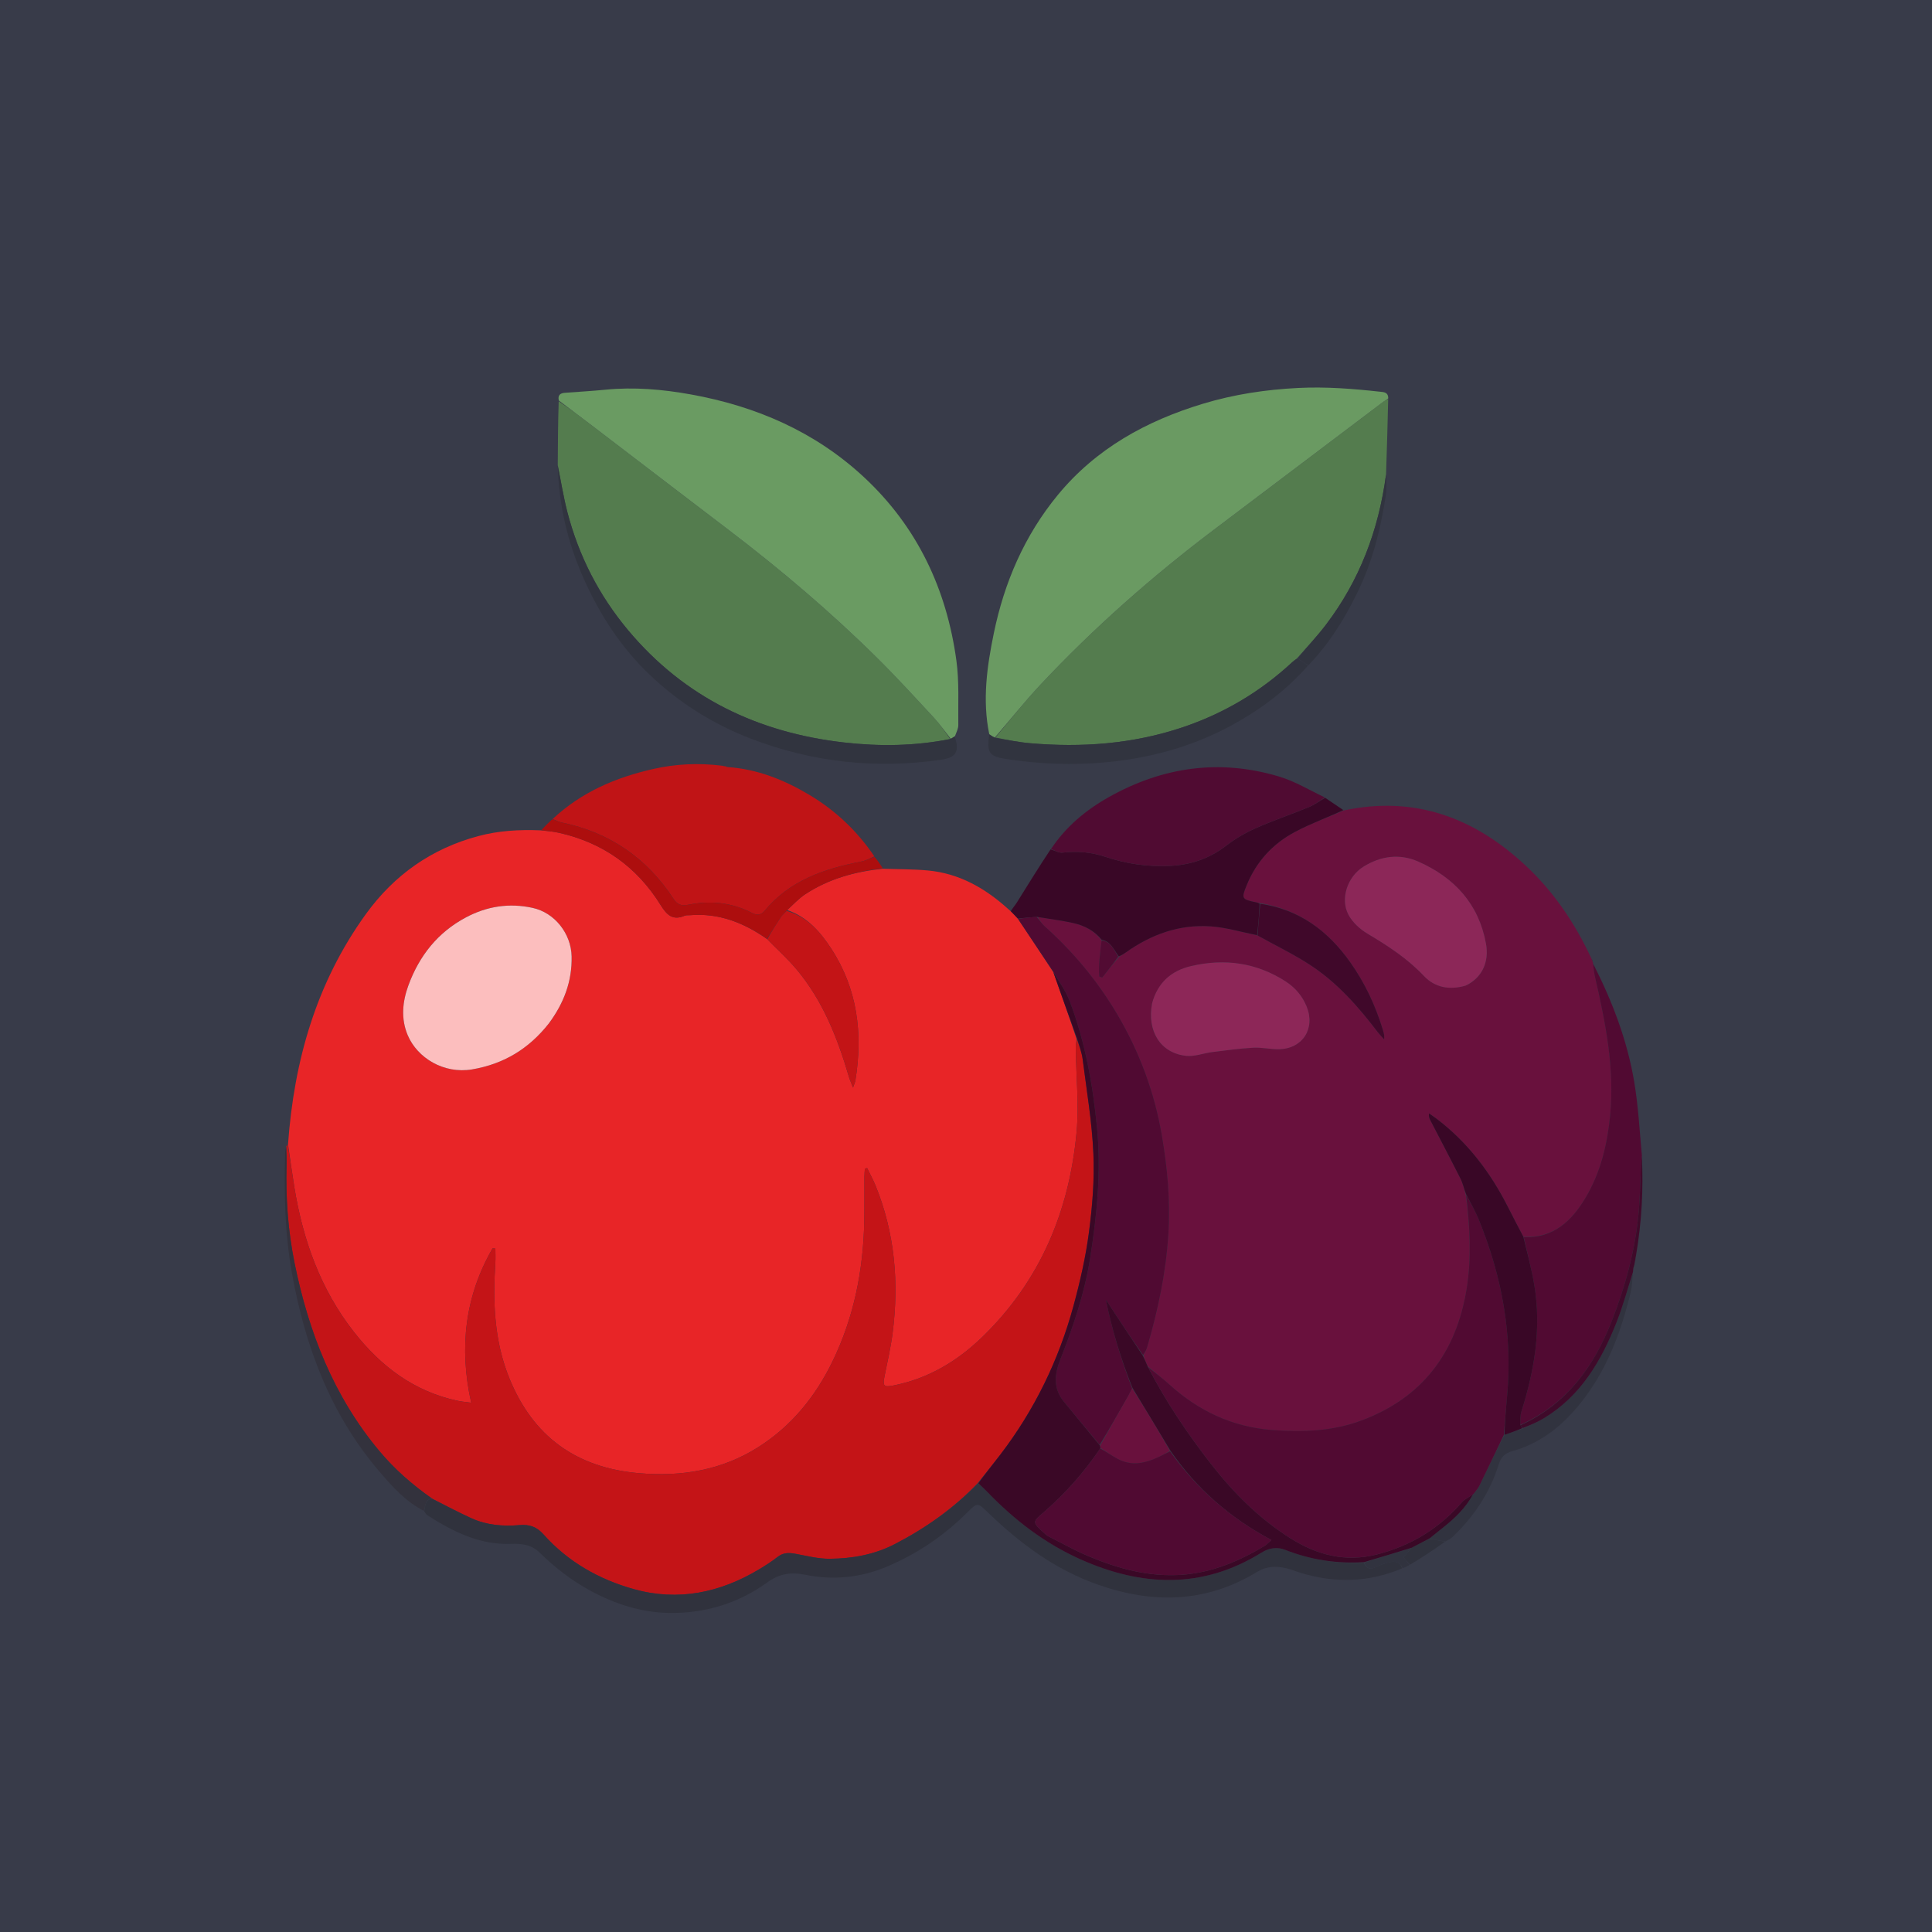
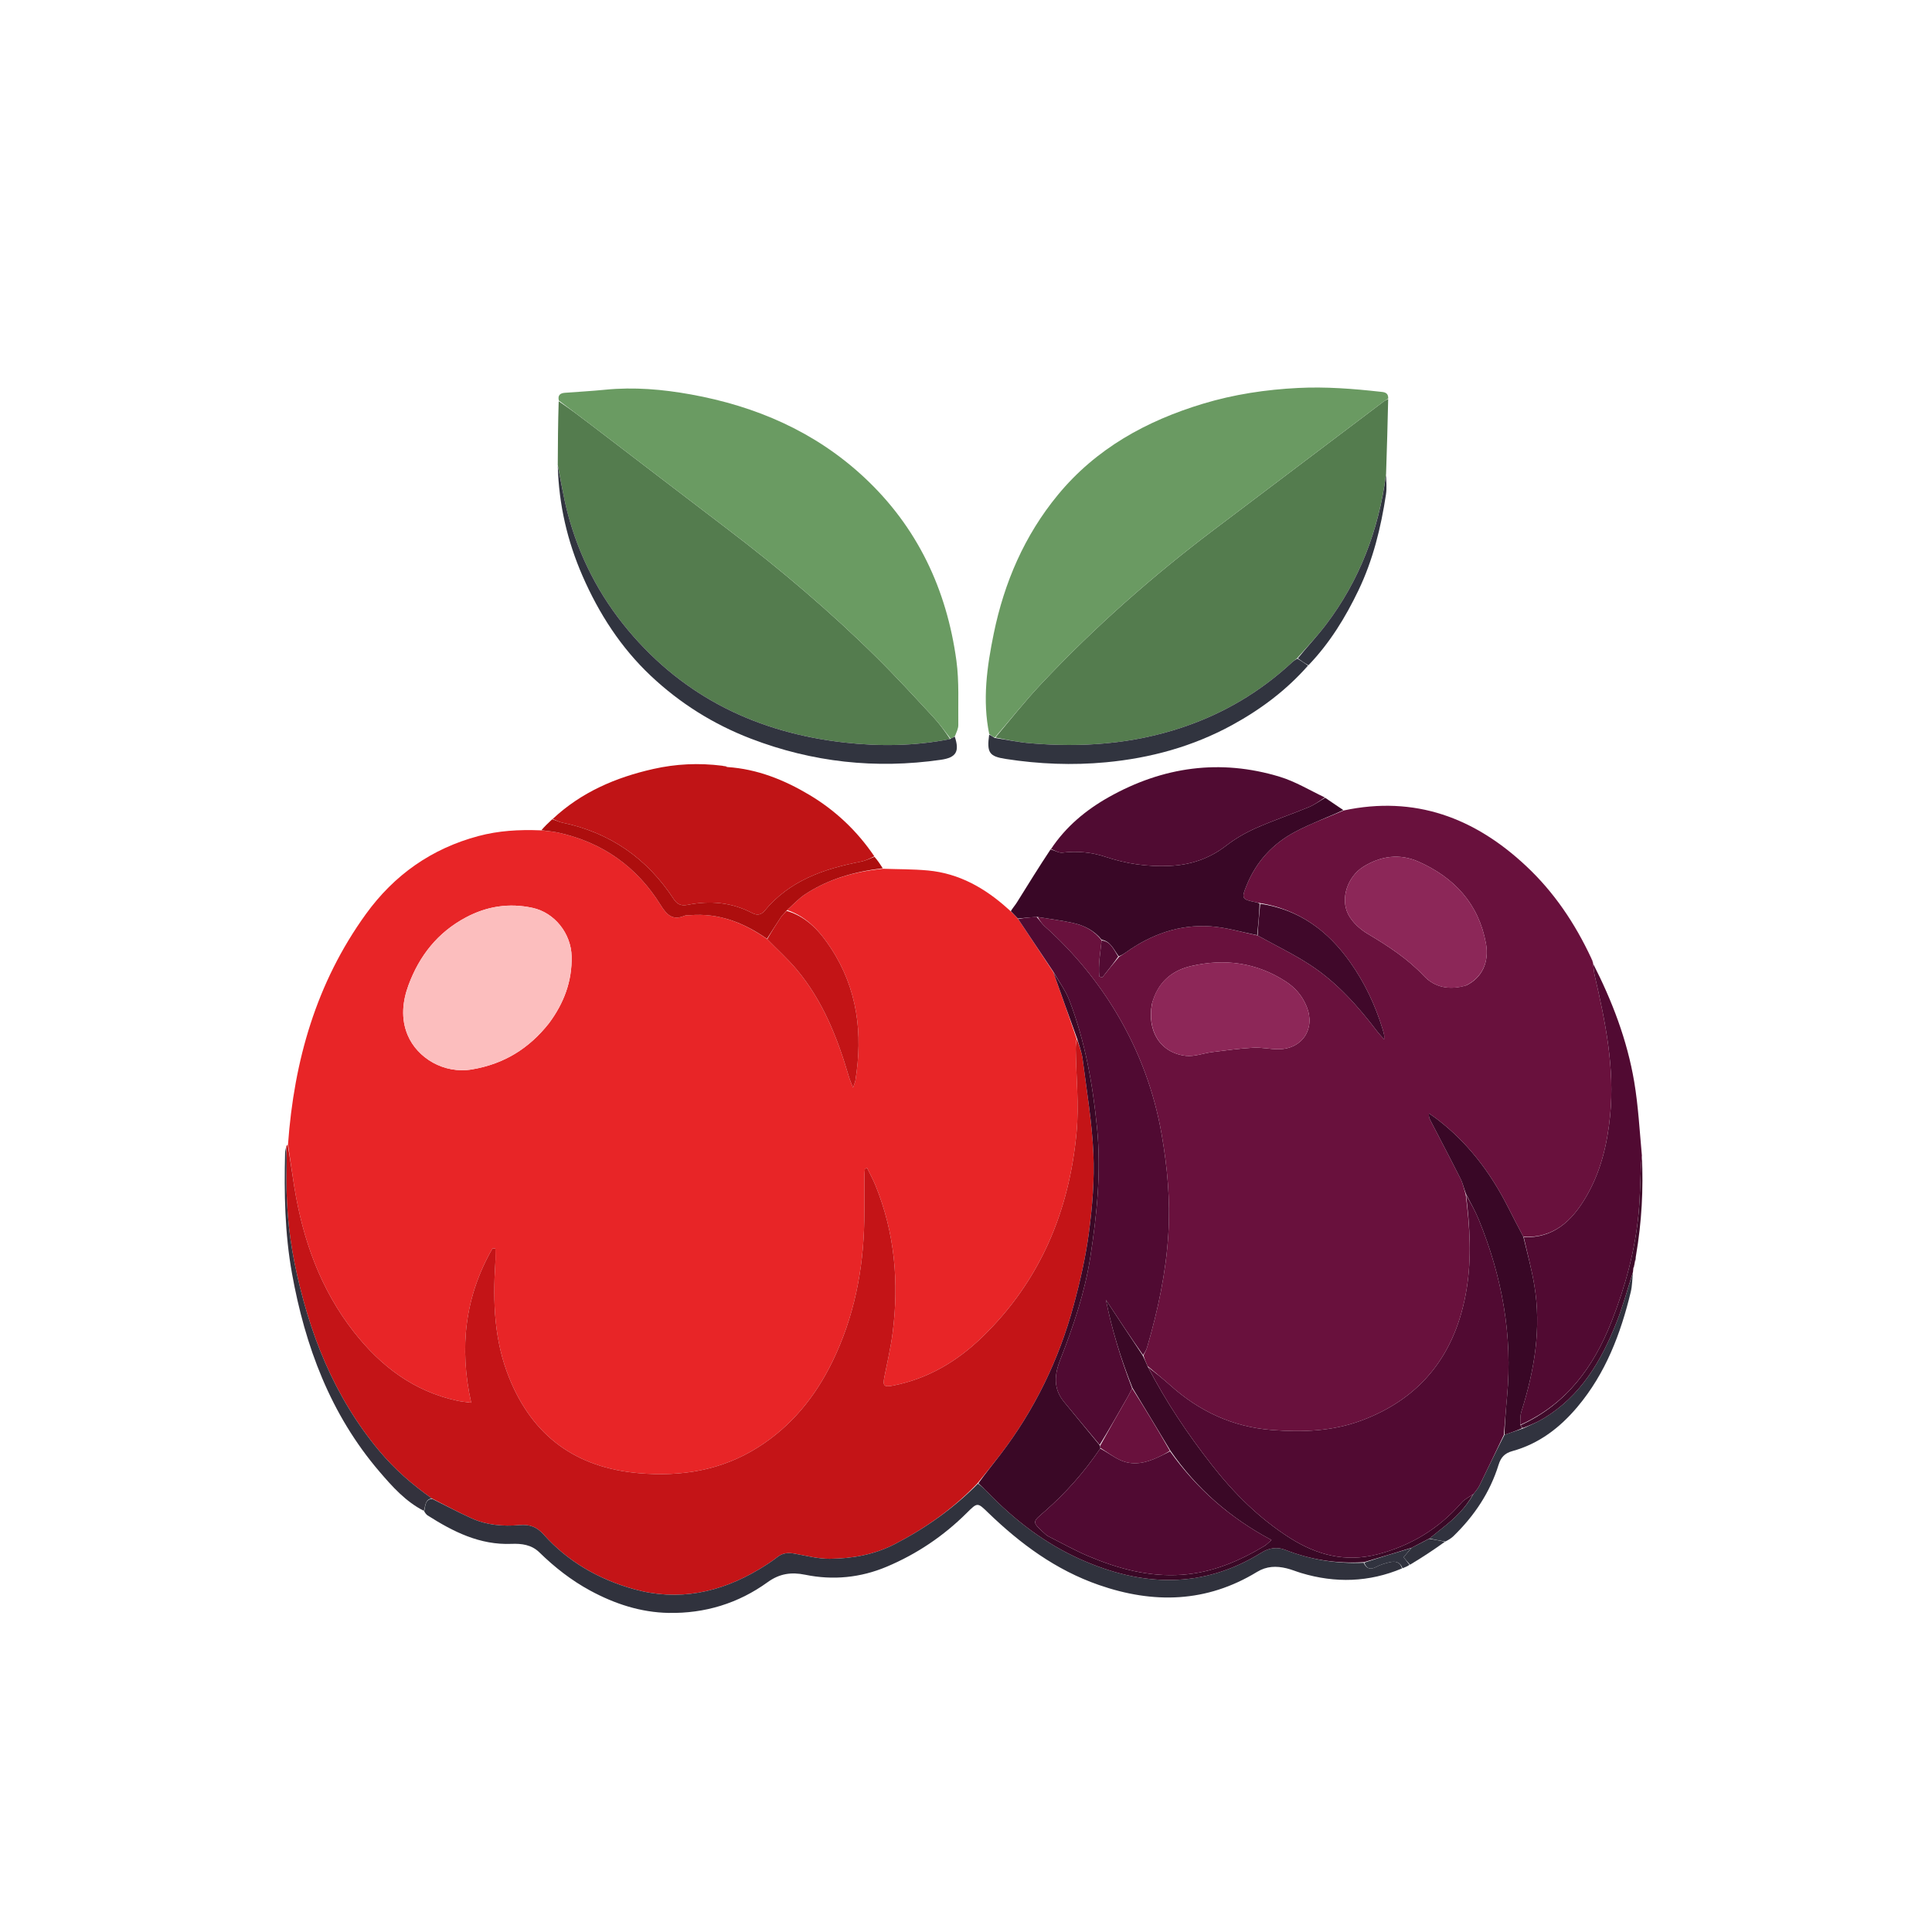
<svg xmlns="http://www.w3.org/2000/svg" version="1.1" id="Layer_1" x="0px" y="0px" width="1254" height="1254" viewBox="0 0 1254 1254" enable-background="new 0 0 1254 1254" xml:space="preserve">
-   <rect x="0" y="0" width="1254" height="1254" fill="#383B49" />
  <path fill="#E82527" opacity="1" stroke="none" d=" M573.062,563.883   C582.805,564.223 592.59,564.1 602.282,564.998   C622.557,566.877 639.345,576.444 654.202,589.851   C654.572,590.185 654.948,590.511 655.792,591.252   C657.742,593.182 659.222,594.699 660.838,596.527   C668.523,608.098 676.07,619.358 683.7,631.032   C688.827,645.583 693.871,659.721 698.748,674.23   C698.462,676.748 698.214,678.894 698.244,681.036   C698.494,698.986 700.408,717.083 698.774,734.856   C694.045,786.279 675.009,831.667 637.322,868.053   C621.08,883.733 602.171,894.935 579.682,899.327   C573.708,900.494 572.863,899.562 574.062,893.548   C575.949,884.08 578.165,874.643 579.387,865.083   C583.58,832.3 580.809,800.234 568.226,769.377   C566.661,765.54 564.634,761.891 562.821,758.155   C562.334,758.297 561.847,758.44 561.36,758.583   C561.254,760.331 561.064,762.08 561.056,763.829   C561.011,773.328 561.149,782.829 560.97,792.325   C560.369,824.198 554.364,854.859 540.32,883.716   C529.215,906.535 513.704,925.63 492.194,939.279   C468.481,954.327 442.303,958.612 414.564,956.189   C373.913,952.638 345.908,932.333 330.57,894.498   C320.795,870.385 319.836,845.242 321.502,819.752   C321.705,816.648 321.53,813.518 321.53,810.4   C320.916,810.364 320.303,810.328 319.689,810.292   C301.796,841.357 297.88,874.645 305.837,910.472   C302.165,909.957 299.57,909.752 297.045,909.216   C268.743,903.212 247.221,886.844 229.757,864.59   C208.002,836.869 196.606,804.789 191.019,770.383   C189.527,761.194 188.294,751.963 186.942,742.751   C190.837,688.551 205.268,637.86 237.487,593.296   C255.845,567.902 280.145,550.744 310.608,542.636   C323.547,539.192 336.719,538.38 350.927,538.941   C355.443,539.427 359.113,539.705 362.667,540.499   C391.224,546.878 413.358,562.589 428.744,587.355   C432.754,593.81 436.57,597.702 444.398,594.354   C445.413,593.92 446.698,594.12 447.858,594.024   C466.555,592.472 482.802,598.895 498,609.612   C504.483,616.261 511.221,622.285 516.977,629.134   C534.132,649.544 543.64,673.8 551.037,699.035   C551.599,700.951 552.455,702.78 553.669,705.935   C554.526,703.397 555.036,702.375 555.211,701.299   C560.157,670.848 556.591,641.84 539.429,615.577   C532.389,604.803 523.918,595.102 510.977,590.703   C514.906,587.038 518.41,583.221 522.607,580.454   C537.879,570.387 555.024,565.699 573.062,563.883  M356.476,663.966   C365.977,651.135 371.374,636.959 371.024,620.773   C370.704,605.965 360.044,592.397 345.699,589.275   C330.53,585.973 316.11,588.168 302.374,595.485   C284.115,605.211 272.203,620.33 265.149,639.394   C261.213,650.03 260.114,661.202 264.621,671.89   C270.902,686.78 288.182,697.174 306.332,694.123   C326.911,690.664 343.26,680.761 356.476,663.966  z" />
  <path fill="#69113D" opacity="1" stroke="none" d=" M872.181,526.039   C918.366,516.222 957.127,530.73 990.688,562.231   C1008.659,579.098 1022.189,599.126 1032.856,621.963   C1033.376,623.404 1033.697,624.209 1034.018,625.013   C1034.018,625.013 1033.977,625.004 1033.985,625.419   C1034.383,628.462 1034.596,631.131 1035.191,633.711   C1042.057,663.451 1048.12,693.223 1045.083,724.099   C1043.231,742.927 1038.912,760.935 1029.227,777.268   C1020.225,792.451 1008.377,803.746 988.765,802.753   C985.193,796.016 981.851,789.524 978.541,783.016   C967.235,760.787 952.472,741.36 932.476,726.177   C930.858,724.948 929.155,723.829 927.492,722.659   C927.256,724.612 927.703,725.8 928.282,726.919   C934.852,739.615 941.533,752.254 947.959,765.021   C949.505,768.091 950.22,771.579 951.322,775.292   C954.029,796.088 955.272,816.451 951.893,836.914   C945.084,878.147 923.128,907.33 883.6,922.033   C864.898,928.989 845.278,929.737 825.445,928.161   C799.986,926.138 778.326,916.002 759.511,899.092   C754.832,894.887 749.869,890.999 744.856,886.676   C743.777,884.255 742.876,882.124 742.198,879.717   C743.148,877.77 744.07,876.156 744.576,874.421   C751.59,850.382 756.791,826.089 758.343,800.928   C759.691,779.095 757.712,757.67 753.999,736.323   C749.183,708.638 739.507,682.644 725.204,658.434   C712.487,636.908 696.705,617.888 678.056,601.223   C676.133,599.504 674.757,597.173 673.525,595.197   C681.445,596.508 689.038,597.431 696.47,599.076   C703.716,600.681 710.228,603.989 715.01,610.384   C714.178,618.466 712.804,626.112 713.489,633.792   C714.129,634.029 714.768,634.267 715.408,634.505   C718.946,630.058 722.485,625.612 726.351,621.047   C728.051,620.007 729.446,619.118 730.792,618.16   C747.259,606.434 765.531,599.868 785.792,601.268   C795.943,601.969 805.931,605.022 816.288,607.201   C828.05,613.755 839.967,619.438 850.883,626.639   C868.139,638.021 881.711,653.419 894.16,669.797   C895.239,671.217 896.516,672.486 898.413,674.629   C898.413,672.732 898.499,672.232 898.397,671.774   C898.105,670.477 897.782,669.183 897.392,667.911   C892.625,652.364 885.77,637.83 876.35,624.536   C861.891,604.13 843.165,590.238 817.562,586.127   C816.512,585.915 815.863,585.774 815.213,585.642   C805.897,583.75 805.618,583.246 809.255,574.375   C815.485,559.176 826.106,547.67 840.383,540.038   C850.567,534.594 861.553,530.652 872.181,526.039  M951.745,639.576   C961.757,634.706 966.73,624.696 964.491,612.413   C959.794,586.648 943.965,569.601 920.711,559.278   C908.554,553.881 896.254,555.488 884.874,562.583   C874.766,568.885 869.708,583.214 875.191,593.649   C877.806,598.627 882.698,603.11 887.616,606.04   C900.83,613.912 913.526,622.126 924.219,633.464   C931.345,641.02 940.857,642.785 951.745,639.576  M747.697,651.514   C744.346,669.293 753.213,683.477 769.785,685.314   C775.327,685.928 781.161,683.585 786.896,682.864   C795.737,681.754 804.587,680.528 813.471,680.032   C818.908,679.728 824.419,681.074 829.89,681.021   C845.386,680.871 853.952,667.693 848.091,653.279   C845.308,646.436 840.644,640.997 834.503,637.026   C815.546,624.769 794.882,621.984 773.154,627.028   C760.372,629.995 751.473,637.64 747.697,651.514  M899.478,676.501   C899.478,676.501 899.514,676.489 899.478,676.501  z" />
  <path fill="#C41417" opacity="1" stroke="none" d=" M186.686,742.906   C188.294,751.963 189.527,761.194 191.019,770.383   C196.606,804.789 208.002,836.869 229.757,864.59   C247.221,886.844 268.743,903.212 297.045,909.216   C299.57,909.752 302.165,909.957 305.837,910.472   C297.88,874.645 301.796,841.357 319.689,810.292   C320.303,810.328 320.916,810.364 321.53,810.4   C321.53,813.518 321.705,816.648 321.502,819.752   C319.836,845.242 320.795,870.385 330.57,894.498   C345.908,932.333 373.913,952.638 414.564,956.189   C442.303,958.612 468.481,954.327 492.194,939.279   C513.704,925.63 529.215,906.535 540.32,883.716   C554.364,854.859 560.369,824.198 560.97,792.325   C561.149,782.829 561.011,773.328 561.056,763.829   C561.064,762.08 561.254,760.331 561.36,758.583   C561.847,758.44 562.334,758.297 562.821,758.155   C564.634,761.891 566.661,765.54 568.226,769.377   C580.809,800.234 583.58,832.3 579.387,865.083   C578.165,874.643 575.949,884.08 574.062,893.548   C572.863,899.562 573.708,900.494 579.682,899.327   C602.171,894.935 621.08,883.733 637.322,868.053   C675.009,831.667 694.045,786.279 698.774,734.856   C700.408,717.083 698.494,698.986 698.244,681.036   C698.214,678.894 698.462,676.748 698.964,674.562   C700.499,678.846 702.157,683.106 702.719,687.506   C705.326,707.896 708.777,728.273 709.685,748.755   C710.438,765.728 709.019,782.965 706.804,799.854   C704.698,815.92 701.04,831.885 696.782,847.546   C687.21,882.758 671.496,915.123 649.257,944.181   C644.513,950.379 639.573,956.426 634.455,962.751   C618.764,979.19 600.765,991.873 580.932,1002.158   C567.582,1009.081 553.233,1011.64 538.534,1011.756   C531.02,1011.816 523.46,1009.82 515.975,1008.459   C511.847,1007.709 508.243,1007.785 504.712,1010.548   C500.92,1013.516 496.824,1016.135 492.686,1018.614   C467.35,1033.79 440.195,1039.504 411.464,1031.482   C388.861,1025.171 368.686,1013.762 352.855,996.013   C348.329,990.938 343.729,989.347 337.227,989.899   C326.556,990.805 315.895,989.961 305.984,985.448   C297.369,981.525 288.997,977.068 280.289,972.578   C267.541,963.626 256.167,953.662 246.366,941.971   C216.6,906.462 200.338,864.74 191.228,819.98   C186.987,799.144 185.409,777.907 185.985,756.576   C186.097,752.418 185.896,748.251 185.839,744.089   C186.036,743.746 186.233,743.404 186.686,742.906  z" />
  <path fill="#547C4E" opacity="1" stroke="none" d=" M901.026,258.989   C900.639,274.973 900.253,290.957 899.653,307.727   C894.839,344.191 882.419,376.784 860.594,405.521   C854.879,413.046 848.311,419.921 841.851,427.274   C840.547,428.307 839.486,429.117 838.51,430.021   C817.802,449.209 794.046,463.224 767.273,472.179   C735.137,482.927 702.125,485.308 668.604,482.406   C661.025,481.75 653.525,480.178 646.09,478.701   C655.898,467.005 665.172,455.231 675.389,444.341   C710.078,407.366 747.993,373.954 788.457,343.418   C824.982,315.855 861.476,288.25 898,260.684   C898.914,259.994 900.013,259.549 901.026,258.989  z" />
  <path fill="#547C4E" opacity="1" stroke="none" d=" M362.026,301.874   C362.099,288.176 362.172,274.477 362.629,260.446   C370.033,265.439 377.068,270.745 384.071,276.092   C413.56,298.612 443.007,321.189 472.532,343.661   C506.458,369.483 538.941,396.991 569.25,426.981   C581.894,439.491 593.909,452.644 606.013,465.689   C610.031,470.02 613.431,474.923 616.708,479.706   C593.696,484.266 570.881,484.521 548.141,481.956   C492.088,475.635 444.322,452.829 407.685,409.046   C388.854,386.541 375.702,360.92 368.298,332.514   C365.673,322.44 364.086,312.095 362.026,301.874  z" />
  <path fill="#6A9A62" opacity="1" stroke="none" d=" M901.052,258.598   C900.013,259.549 898.914,259.994 898,260.684   C861.476,288.25 824.982,315.855 788.457,343.418   C747.993,373.954 710.078,407.366 675.389,444.341   C665.172,455.231 655.898,467.005 645.754,478.654   C644.239,478.116 643.161,477.297 642.083,476.479   C637.538,454.446 640.602,432.672 645.035,411.118   C651.848,377.994 664.958,347.552 686.593,321.267   C711.395,291.136 744.029,273.165 780.824,262.047   C800.977,255.957 821.594,252.864 842.688,251.808   C860.545,250.914 878.149,252.304 895.792,254.255   C898.118,254.512 901.116,254.501 901.052,258.598  z" />
  <path fill="#6A9B62" opacity="1" stroke="none" d=" M617.114,479.565   C613.431,474.923 610.031,470.02 606.013,465.689   C593.909,452.644 581.894,439.491 569.25,426.981   C538.941,396.991 506.458,369.483 472.532,343.661   C443.007,321.189 413.56,298.612 384.071,276.092   C377.068,270.745 370.033,265.439 362.724,259.975   C361.899,256.598 363.55,255.19 366.554,254.962   C375.322,254.295 384.108,253.821 392.855,252.952   C411.55,251.094 430.077,252.705 448.421,256.015   C490.785,263.659 529.148,280.243 560.901,309.83   C595.405,341.982 614.448,382.445 620.772,428.793   C622.647,442.533 621.817,456.653 622.005,470.601   C622.035,472.822 620.892,475.058 619.87,477.745   C618.671,478.657 617.892,479.111 617.114,479.565  z" />
  <path fill="#C01416" opacity="1" stroke="none" d=" M358.712,531.584   C377.242,514.219 399.63,504.608 424.053,499.112   C438.624,495.833 453.338,495.08 468.881,497.025   C470.452,497.467 471.318,497.669 472.185,497.87   C491.504,499.173 508.925,506.133 525.336,515.929   C542.251,526.026 556.29,539.283 567.498,555.807   C564.472,557.304 561.745,558.692 558.858,559.249   C534.894,563.872 512.512,571.489 496.258,591.199   C494.037,593.892 491.316,594.236 488.215,592.613   C474.968,585.683 460.937,584.415 446.476,587.29   C442.298,588.12 439.621,587.141 437.253,583.525   C419.911,557.041 395.83,540.328 364.718,533.894   C362.645,533.466 360.711,532.369 358.712,531.584  z" />
  <path fill="#510A32" opacity="1" stroke="none" d=" M989.01,802.991   C1008.377,803.746 1020.225,792.451 1029.227,777.268   C1038.912,760.935 1043.231,742.927 1045.083,724.099   C1048.12,693.223 1042.057,663.451 1035.191,633.711   C1034.596,631.131 1034.383,628.462 1034,625.405   C1046.314,649.522 1056.141,675.014 1060.711,702.142   C1063.332,717.698 1064.187,733.552 1065.696,750.087   C1065.372,753.549 1065.142,756.195 1065.012,758.845   C1064.556,768.147 1064.475,777.482 1063.634,786.749   C1061.404,811.297 1055.048,834.828 1046.016,857.751   C1034.368,887.313 1016.742,911.422 986.753,924.824   C986.806,921.825 986.651,918.868 987.486,916.223   C995.947,889.424 1000.566,862.21 995.87,834.138   C994.119,823.666 991.327,813.368 989.01,802.991  z" />
  <path fill="#390726" opacity="1" stroke="none" d=" M871.917,525.812   C861.553,530.652 850.567,534.594 840.383,540.038   C826.106,547.67 815.485,559.176 809.255,574.375   C805.618,583.246 805.897,583.75 815.213,585.642   C815.863,585.774 816.512,585.915 817.571,586.542   C817.319,593.691 816.656,600.351 815.993,607.011   C805.931,605.022 795.943,601.969 785.792,601.268   C765.531,599.868 747.259,606.434 730.792,618.16   C729.446,619.118 728.051,620.007 726.173,620.74   C722.791,616.354 721.026,611.043 715.047,609.956   C710.228,603.989 703.716,600.681 696.47,599.076   C689.038,597.431 681.445,596.508 673.137,595.125   C668.469,595.393 664.585,595.804 660.702,596.216   C659.222,594.699 657.742,593.182 656.093,591.403   C657.304,589.344 658.845,587.647 660.04,585.734   C667.203,574.263 674.286,562.742 681.904,551.308   C684.806,552.108 687.305,553.697 689.575,553.419   C699.201,552.237 708.644,553.167 717.671,556.19   C731.124,560.695 744.778,562.64 758.907,562.04   C772.604,561.457 784.847,557.41 795.844,548.914   C801.693,544.396 808.28,540.561 815.04,537.557   C826.274,532.565 837.974,528.633 849.352,523.948   C853.14,522.388 856.541,519.887 860.119,517.816   C863.963,520.406 867.808,522.995 871.917,525.812  z" />
  <path fill="#30323D" opacity="1" stroke="none" d=" M280.518,972.847   C288.997,977.068 297.369,981.525 305.984,985.448   C315.895,989.961 326.556,990.805 337.227,989.899   C343.729,989.347 348.329,990.938 352.855,996.013   C368.686,1013.762 388.861,1025.171 411.464,1031.482   C440.195,1039.504 467.35,1033.79 492.686,1018.614   C496.824,1016.135 500.92,1013.516 504.712,1010.548   C508.243,1007.785 511.847,1007.709 515.975,1008.459   C523.46,1009.82 531.02,1011.816 538.534,1011.756   C553.233,1011.64 567.582,1009.081 580.932,1002.158   C600.765,991.873 618.764,979.19 634.744,962.977   C637.099,964.725 638.96,966.394 640.687,968.193   C658.275,986.51 678.15,1001.784 701.399,1012.151   C741.169,1029.884 780.543,1031.527 818.829,1007.731   C823.72,1004.692 828.917,1003.899 834.124,1005.94   C850.522,1012.366 867.447,1015.075 885.12,1014.344   C887.065,1018.488 889.639,1018.929 893.345,1016.992   C896.092,1015.556 899.175,1014.598 902.22,1013.936   C905.722,1013.176 908.895,1013.824 910.005,1018.01   C888.572,1027.034 866.749,1027.66 844.602,1021.006   C841.413,1020.048 838.319,1018.734 835.092,1017.948   C828.448,1016.332 822.138,1016.479 815.898,1020.282   C783.11,1040.267 748.735,1041.11 713.143,1028.723   C685.289,1019.028 662.325,1002.065 641.419,981.875   C634.413,975.109 634.525,975.012 627.449,982.044   C612.385,997.014 595.042,1008.692 575.51,1016.909   C558.512,1024.06 540.709,1025.811 522.629,1022.113   C513.613,1020.269 506.01,1021.326 498.241,1026.945   C479.196,1040.72 457.5,1047.321 434.007,1046.891   C415.876,1046.559 399.009,1041.029 383.087,1032.407   C370.827,1025.767 360.004,1017.28 350.077,1007.58   C344.974,1002.594 338.513,1001.806 331.966,1002.071   C311.408,1002.902 294.179,994.186 277.55,983.605   C276.727,983.081 276.108,982.238 275.322,980.915   C276.227,977.255 275.816,973.241 280.518,972.847  z" />
  <path fill="#500B32" opacity="1" stroke="none" d=" M859.877,517.586   C856.541,519.887 853.14,522.388 849.352,523.948   C837.974,528.633 826.274,532.565 815.04,537.557   C808.28,540.561 801.693,544.396 795.844,548.914   C784.847,557.41 772.604,561.457 758.907,562.04   C744.778,562.64 731.124,560.695 717.671,556.19   C708.644,553.167 699.201,552.237 689.575,553.419   C687.305,553.697 684.806,552.108 682.168,551.095   C691.8,536.557 704.843,525.719 719.768,517.339   C754.827,497.654 791.94,492.414 830.659,504.177   C840.723,507.235 849.998,512.892 859.877,517.586  z" />
  <path fill="#31343F" opacity="1" stroke="none" d=" M616.708,479.706   C617.892,479.111 618.671,478.657 619.701,478.08   C622.928,487.817 620.672,491.725 610.628,493.168   C568.43,499.232 527.43,494.784 487.53,479.5   C463.069,470.131 441.319,456.475 422.394,438.636   C403.029,420.384 388.801,398.328 378.152,373.941   C368.241,351.245 362.736,327.58 362.02,302.345   C364.086,312.095 365.673,322.44 368.298,332.514   C375.702,360.92 388.854,386.541 407.685,409.046   C444.322,452.829 492.088,475.635 548.141,481.956   C570.881,484.521 593.696,484.266 616.708,479.706  z" />
  <path fill="#31343F" opacity="1" stroke="none" d=" M642.031,476.905   C643.161,477.297 644.239,478.116 645.653,478.981   C653.525,480.178 661.025,481.75 668.604,482.406   C702.125,485.308 735.137,482.927 767.273,472.179   C794.046,463.224 817.802,449.209 838.51,430.021   C839.486,429.117 840.547,428.307 842.092,427.49   C844.745,429.018 846.875,430.51 849.005,432.001   C834.994,447.953 818.267,460.473 799.726,470.606   C774.211,484.55 746.725,492.05 717.899,494.774   C696.104,496.833 674.358,495.952 652.731,492.599   C642.053,490.943 640.433,488.493 642.031,476.905  z" />
  <path fill="#AD0E0E" opacity="1" stroke="none" d=" M358.423,531.756   C360.711,532.369 362.645,533.466 364.718,533.894   C395.83,540.328 419.911,557.041 437.253,583.525   C439.621,587.141 442.298,588.12 446.476,587.29   C460.937,584.415 474.968,585.683 488.215,592.613   C491.316,594.236 494.037,593.892 496.258,591.199   C512.512,571.489 534.894,563.872 558.858,559.249   C561.745,558.692 564.472,557.304 567.585,556.132   C569.563,558.381 571.229,560.799 572.979,563.55   C555.024,565.699 537.879,570.387 522.607,580.454   C518.41,583.221 514.906,587.038 510.716,590.892   C509.153,592.737 507.777,593.941 506.795,595.409   C503.718,600.008 500.791,604.706 497.805,609.365   C482.802,598.895 466.555,592.472 447.858,594.024   C446.698,594.12 445.413,593.92 444.398,594.354   C436.57,597.702 432.754,593.81 428.744,587.355   C413.358,562.589 391.224,546.878 362.667,540.499   C359.113,539.705 355.443,539.427 351.39,538.889   C353.347,536.555 355.741,534.242 358.423,531.756  z" />
  <path fill="#31333F" opacity="1" stroke="none" d=" M1059.884,825.98   C1059.437,830.194 1059.454,834.521 1058.469,838.605   C1051.921,865.738 1042.133,891.42 1023.888,913.135   C1012.501,926.687 998.895,937.121 981.588,941.871   C976.636,943.23 974.168,945.934 972.68,950.731   C967.081,968.775 956.851,983.999 943.351,997.088   C941.934,998.462 940.197,999.506 938.129,1000.561   C934.3,999.869 930.949,999.319 927.859,998.538   C930.831,996.132 933.522,993.929 936.26,991.786   C944.131,985.626 951.267,978.805 956.376,969.715   C957.848,967.78 959.315,966.162 960.238,964.278   C965.591,953.349 970.817,942.358 976.486,931.317   C980.67,929.903 984.453,928.56 988.598,927.154   C993.273,924.963 997.759,923.122 1001.87,920.656   C1025.99,906.188 1039.327,883.359 1049.279,858.19   C1053.428,847.696 1056.385,836.731 1059.884,825.98  z" />
  <path fill="#33323D" opacity="1" stroke="none" d=" M280.289,972.578   C275.816,973.241 276.227,977.255 275.121,980.647   C263.331,974.677 254.622,964.917 246.221,955.096   C214.444,917.945 198.036,873.823 189.495,826.42   C184.845,800.608 184.388,774.455 185.05,748.289   C185.079,747.138 185.387,745.994 185.703,744.468   C185.896,748.251 186.097,752.418 185.985,756.576   C185.409,777.907 186.987,799.144 191.228,819.98   C200.338,864.74 216.6,906.462 246.366,941.971   C256.167,953.662 267.541,963.626 280.289,972.578  z" />
  <path fill="#31343F" opacity="1" stroke="none" d=" M849.271,431.802   C846.875,430.51 844.745,429.018 842.375,427.311   C848.311,419.921 854.879,413.046 860.594,405.521   C882.419,376.784 894.839,344.191 899.63,308.15   C899.77,312.195 900.238,316.682 899.582,320.997   C896.317,342.475 891.185,363.467 881.726,383.168   C873.26,400.802 863.119,417.353 849.271,431.802  z" />
  <path fill="#3F0A2A" opacity="1" stroke="none" d=" M1059.913,825.612   C1056.385,836.731 1053.428,847.696 1049.279,858.19   C1039.327,883.359 1025.99,906.188 1001.87,920.656   C997.759,923.122 993.273,924.963 988.415,926.891   C987.58,926.13 987.292,925.57 987.003,925.011   C1016.742,911.422 1034.368,887.313 1046.016,857.751   C1055.048,834.828 1061.404,811.297 1063.634,786.749   C1064.475,777.482 1064.556,768.147 1065.012,758.845   C1065.142,756.195 1065.372,753.549 1065.685,750.533   C1066.714,771.618 1065.629,792.954 1061.88,814.875   C1061.512,816.746 1061.322,817.888 1061.132,819.029   C1061.081,819.453 1061.029,819.876 1060.815,820.867   C1060.49,821.97 1060.328,822.507 1060.166,823.044   C1060.092,823.778 1060.017,824.511 1059.913,825.612  z" />
  <path fill="#30323D" opacity="1" stroke="none" d=" M927.598,998.769   C930.949,999.319 934.3,999.869 937.83,1000.718   C930.568,1005.946 923.128,1010.875 915.201,1015.601   C913.276,1013.57 911.839,1011.742 911.038,1010.724   C912.944,1008.441 914.456,1006.63 916.233,1004.616   C920.197,1002.532 923.898,1000.651 927.598,998.769  z" />
  <path fill="#31333F" opacity="1" stroke="none" d=" M915.969,1004.818   C914.456,1006.63 912.944,1008.441 911.038,1010.724   C911.839,1011.742 913.276,1013.57 914.856,1015.695   C913.552,1016.605 912.104,1017.218 910.331,1017.921   C908.895,1013.824 905.722,1013.176 902.22,1013.936   C899.175,1014.598 896.092,1015.556 893.345,1016.992   C889.639,1018.929 887.065,1018.488 885.504,1014.254   C895.837,1010.84 905.903,1007.829 915.969,1004.818  z" />
  <path fill="#31333F" opacity="1" stroke="none" d=" M1061.358,818.851   C1061.322,817.888 1061.512,816.746 1061.857,815.291   C1061.87,816.209 1061.727,817.44 1061.358,818.851  z" />
  <path fill="#9E1D23" opacity="1" stroke="none" d=" M472.042,497.651   C471.318,497.669 470.452,497.467 469.287,497.114   C469.959,497.118 470.929,497.275 472.042,497.651  z" />
  <path fill="#31333F" opacity="1" stroke="none" d=" M1060.336,822.923   C1060.328,822.507 1060.49,821.97 1060.789,821.186   C1060.786,821.559 1060.646,822.181 1060.336,822.923  z" />
  <path fill="#510A32" opacity="1" stroke="none" d=" M1033.987,624.686   C1033.697,624.209 1033.376,623.404 1033.005,622.274   C1033.288,622.752 1033.622,623.555 1033.987,624.686  z" />
  <path fill="#500A32" opacity="1" stroke="none" d=" M660.838,596.527   C664.585,595.804 668.469,595.393 672.74,595.053   C674.757,597.173 676.133,599.504 678.056,601.223   C696.705,617.888 712.487,636.908 725.204,658.434   C739.507,682.644 749.183,708.638 753.999,736.323   C757.712,757.67 759.691,779.095 758.343,800.928   C756.791,826.089 751.59,850.382 744.576,874.421   C744.07,876.156 743.148,877.77 741.929,879.521   C733.562,867.632 725.686,855.661 717.81,843.69   C721.756,863.217 727.585,882.279 734.84,901.144   C733.897,902.909 733.245,904.427 732.433,905.853   C726.328,916.574 720.191,927.277 713.78,937.806   C705.892,928.412 698.304,919.183 690.678,909.985   C683.484,901.308 684.369,892.187 688.247,882.331   C696.73,860.773 704.128,838.79 707.702,815.837   C712.008,788.176 714.795,760.399 712.068,732.282   C709.322,703.969 704.346,676.173 694.188,649.546   C691.639,642.865 687.192,636.908 683.617,630.618   C676.07,619.358 668.523,608.098 660.838,596.527  z" />
  <path fill="#FCBEBE" opacity="1" stroke="none" d=" M356.256,664.247   C343.26,680.761 326.911,690.664 306.332,694.123   C288.182,697.174 270.902,686.78 264.621,671.89   C260.114,661.202 261.213,650.03 265.149,639.394   C272.203,620.33 284.115,605.211 302.374,595.485   C316.11,588.168 330.53,585.973 345.699,589.275   C360.044,592.397 370.704,605.965 371.024,620.773   C371.374,636.959 365.977,651.135 356.256,664.247  z" />
  <path fill="#3A0826" opacity="1" stroke="none" d=" M735.057,900.854   C727.585,882.279 721.756,863.217 717.81,843.69   C725.686,855.661 733.562,867.632 741.707,879.798   C742.876,882.124 743.777,884.255 744.956,887.014   C756.867,910.015 770.921,930.845 786.403,950.665   C800.808,969.107 817.252,985.51 837.178,998.193   C854.695,1009.342 873.274,1014.167 893.802,1008.927   C915.544,1003.377 933.892,992.31 948.662,975.297   C950.62,973.042 953.609,971.683 956.121,969.909   C951.267,978.805 944.131,985.626 936.26,991.786   C933.522,993.929 930.831,996.132 927.859,998.538   C923.898,1000.651 920.197,1002.532 916.233,1004.616   C905.903,1007.829 895.837,1010.84 885.386,1013.941   C867.447,1015.075 850.522,1012.366 834.124,1005.94   C828.917,1003.899 823.72,1004.692 818.829,1007.731   C780.543,1031.527 741.169,1029.884 701.399,1012.151   C678.15,1001.784 658.275,986.51 640.687,968.193   C638.96,966.394 637.099,964.725 635.012,962.769   C639.573,956.426 644.513,950.379 649.257,944.181   C671.496,915.123 687.21,882.758 696.782,847.546   C701.04,831.885 704.698,815.92 706.804,799.854   C709.019,782.965 710.438,765.728 709.685,748.755   C708.777,728.273 705.326,707.896 702.719,687.506   C702.157,683.106 700.499,678.846 699.131,674.19   C693.871,659.721 688.827,645.583 683.7,631.032   C687.192,636.908 691.639,642.865 694.188,649.546   C704.346,676.173 709.322,703.969 712.068,732.282   C714.795,760.399 712.008,788.176 707.702,815.837   C704.128,838.79 696.73,860.773 688.247,882.331   C684.369,892.187 683.484,901.308 690.678,909.985   C698.304,919.183 705.892,928.412 713.824,938.118   C714.205,939.026 714.26,939.442 714.114,940.164   C703.79,955.44 691.87,968.891 678.338,980.784   C670.056,988.063 669.152,987.425 678.93,996.151   C679.542,996.697 680.295,997.111 681.034,997.483   C689.355,1001.659 697.498,1006.258 706.054,1009.886   C725.512,1018.136 745.573,1023.641 767.093,1022.134   C786.736,1020.759 804.166,1013.357 820.754,1003.413   C822.072,1002.623 823.139,1001.412 825.287,999.568   C798.282,985.224 776.639,966.191 759.662,941.575   C751.393,927.792 743.225,914.323 735.057,900.854  z" />
  <path fill="#C31416" opacity="1" stroke="none" d=" M498,609.612   C500.791,604.706 503.718,600.008 506.795,595.409   C507.777,593.941 509.153,592.737 510.61,591.223   C523.918,595.102 532.389,604.803 539.429,615.577   C556.591,641.84 560.157,670.848 555.211,701.299   C555.036,702.375 554.526,703.397 553.669,705.935   C552.455,702.78 551.599,700.951 551.037,699.035   C543.64,673.8 534.132,649.544 516.977,629.134   C511.221,622.285 504.483,616.261 498,609.612  z" />
  <path fill="#510A32" opacity="1" stroke="none" d=" M956.376,969.715   C953.609,971.683 950.62,973.042 948.662,975.297   C933.892,992.31 915.544,1003.377 893.802,1008.927   C873.274,1014.167 854.695,1009.342 837.178,998.193   C817.252,985.51 800.808,969.107 786.403,950.665   C770.921,930.845 756.867,910.015 745.136,887.304   C749.869,890.999 754.832,894.887 759.511,899.092   C778.326,916.002 799.986,926.138 825.445,928.161   C845.278,929.737 864.898,928.989 883.6,922.033   C923.128,907.33 945.084,878.147 951.893,836.914   C955.272,816.451 954.029,796.088 951.573,775.487   C954.524,780.755 957.569,786.106 959.878,791.759   C974.917,828.575 981.907,866.706 978.175,906.537   C977.4,914.813 976.778,923.104 976.085,931.388   C970.817,942.358 965.591,953.349 960.238,964.278   C959.315,966.162 957.848,967.78 956.376,969.715  z" />
  <path fill="#8C2758" opacity="1" stroke="none" d=" M951.371,639.714   C940.857,642.785 931.345,641.02 924.219,633.464   C913.526,622.126 900.83,613.912 887.616,606.04   C882.698,603.11 877.806,598.627 875.191,593.649   C869.708,583.214 874.766,568.885 884.874,562.583   C896.254,555.488 908.554,553.881 920.711,559.278   C943.965,569.601 959.794,586.648 964.491,612.413   C966.73,624.696 961.757,634.706 951.371,639.714  z" />
  <path fill="#8D2758" opacity="1" stroke="none" d=" M747.807,651.111   C751.473,637.64 760.372,629.995 773.154,627.028   C794.882,621.984 815.546,624.769 834.503,637.026   C840.644,640.997 845.308,646.436 848.091,653.279   C853.952,667.693 845.386,680.871 829.89,681.021   C824.419,681.074 818.908,679.728 813.471,680.032   C804.587,680.528 795.737,681.754 786.896,682.864   C781.161,683.585 775.327,685.928 769.785,685.314   C753.213,683.477 744.346,669.293 747.807,651.111  z" />
  <path fill="#390726" opacity="1" stroke="none" d=" M976.486,931.317   C976.778,923.104 977.4,914.813 978.175,906.537   C981.907,866.706 974.917,828.575 959.878,791.759   C957.569,786.106 954.524,780.755 951.568,775.069   C950.22,771.579 949.505,768.091 947.959,765.021   C941.533,752.254 934.852,739.615 928.282,726.919   C927.703,725.8 927.256,724.612 927.492,722.659   C929.155,723.829 930.858,724.948 932.476,726.177   C952.472,741.36 967.235,760.787 978.541,783.016   C981.851,789.524 985.193,796.016 988.765,802.753   C991.327,813.368 994.119,823.666 995.87,834.138   C1000.566,862.21 995.947,889.424 987.486,916.223   C986.651,918.868 986.806,921.825 986.753,924.824   C987.292,925.57 987.58,926.13 988.052,926.953   C984.453,928.56 980.67,929.903 976.486,931.317  z" />
  <path fill="#40082A" opacity="1" stroke="none" d=" M816.288,607.201   C816.656,600.351 817.319,593.691 817.972,586.617   C843.165,590.238 861.891,604.13 876.35,624.536   C885.77,637.83 892.625,652.364 897.392,667.911   C897.782,669.183 898.105,670.477 898.397,671.774   C898.499,672.232 898.413,672.732 898.413,674.629   C896.516,672.486 895.239,671.217 894.16,669.797   C881.711,653.419 868.139,638.021 850.883,626.639   C839.967,619.438 828.05,613.755 816.288,607.201  z" />
  <path fill="#520B33" opacity="1" stroke="none" d=" M715.01,610.384   C721.026,611.043 722.791,616.354 725.845,620.858   C722.485,625.612 718.946,630.058 715.408,634.505   C714.768,634.267 714.129,634.029 713.489,633.792   C712.804,626.112 714.178,618.466 715.01,610.384  z" />
  <path fill="#40082A" opacity="1" stroke="none" d=" M899.496,676.495   C899.514,676.489 899.478,676.501 899.496,676.495  z" />
  <path fill="#69113D" opacity="1" stroke="none" d=" M714.315,939.858   C714.26,939.442 714.205,939.026 714.107,938.297   C720.191,927.277 726.328,916.574 732.433,905.853   C733.245,904.427 733.897,902.909 734.84,901.144   C743.225,914.323 751.393,927.792 759.344,941.697   C756.598,943.394 754.099,944.715 751.537,945.904   C743.583,949.597 735.337,951.482 726.999,947.661   C722.52,945.608 718.527,942.494 714.315,939.858  z" />
  <path fill="#500A32" opacity="1" stroke="none" d=" M714.114,940.164   C718.527,942.494 722.52,945.608 726.999,947.661   C735.337,951.482 743.583,949.597 751.537,945.904   C754.099,944.715 756.598,943.394 759.444,942.01   C776.639,966.191 798.282,985.224 825.287,999.568   C823.139,1001.412 822.072,1002.623 820.754,1003.413   C804.166,1013.357 786.736,1020.759 767.093,1022.134   C745.573,1023.641 725.512,1018.136 706.054,1009.886   C697.498,1006.258 689.355,1001.659 681.034,997.483   C680.295,997.111 679.542,996.697 678.93,996.151   C669.152,987.425 670.056,988.063 678.338,980.784   C691.87,968.891 703.79,955.44 714.114,940.164  z" />
</svg>
